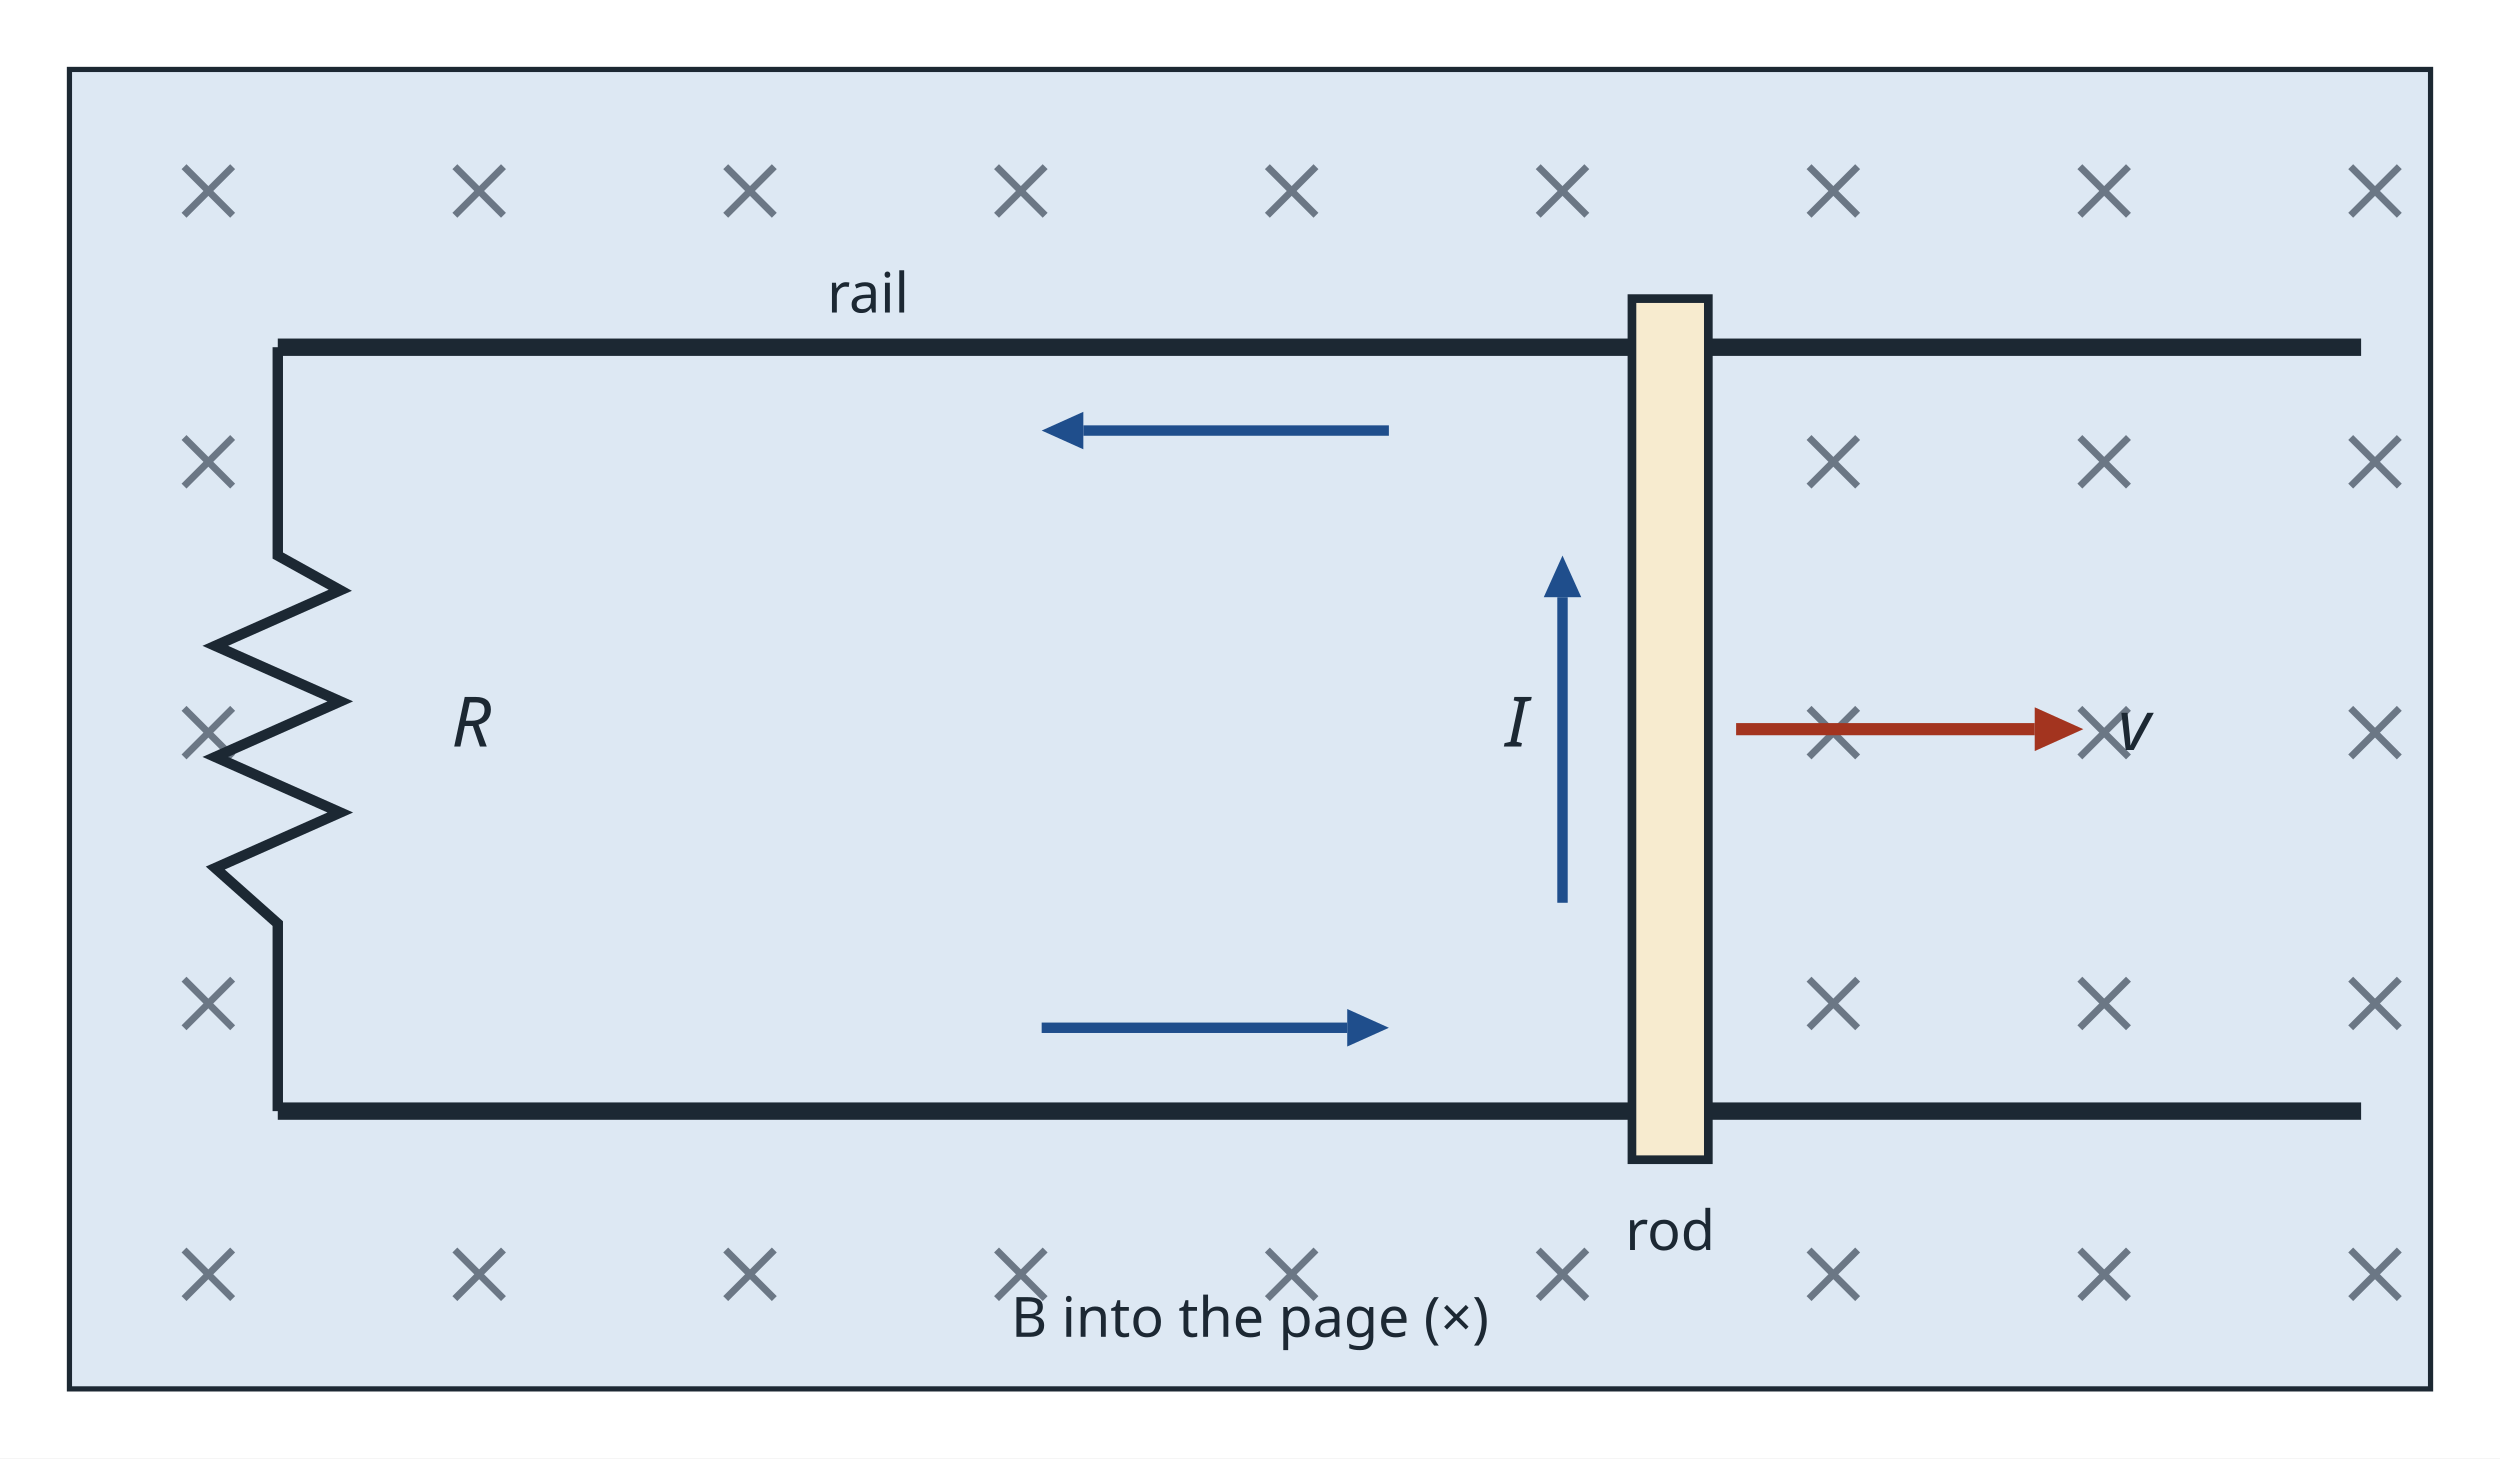
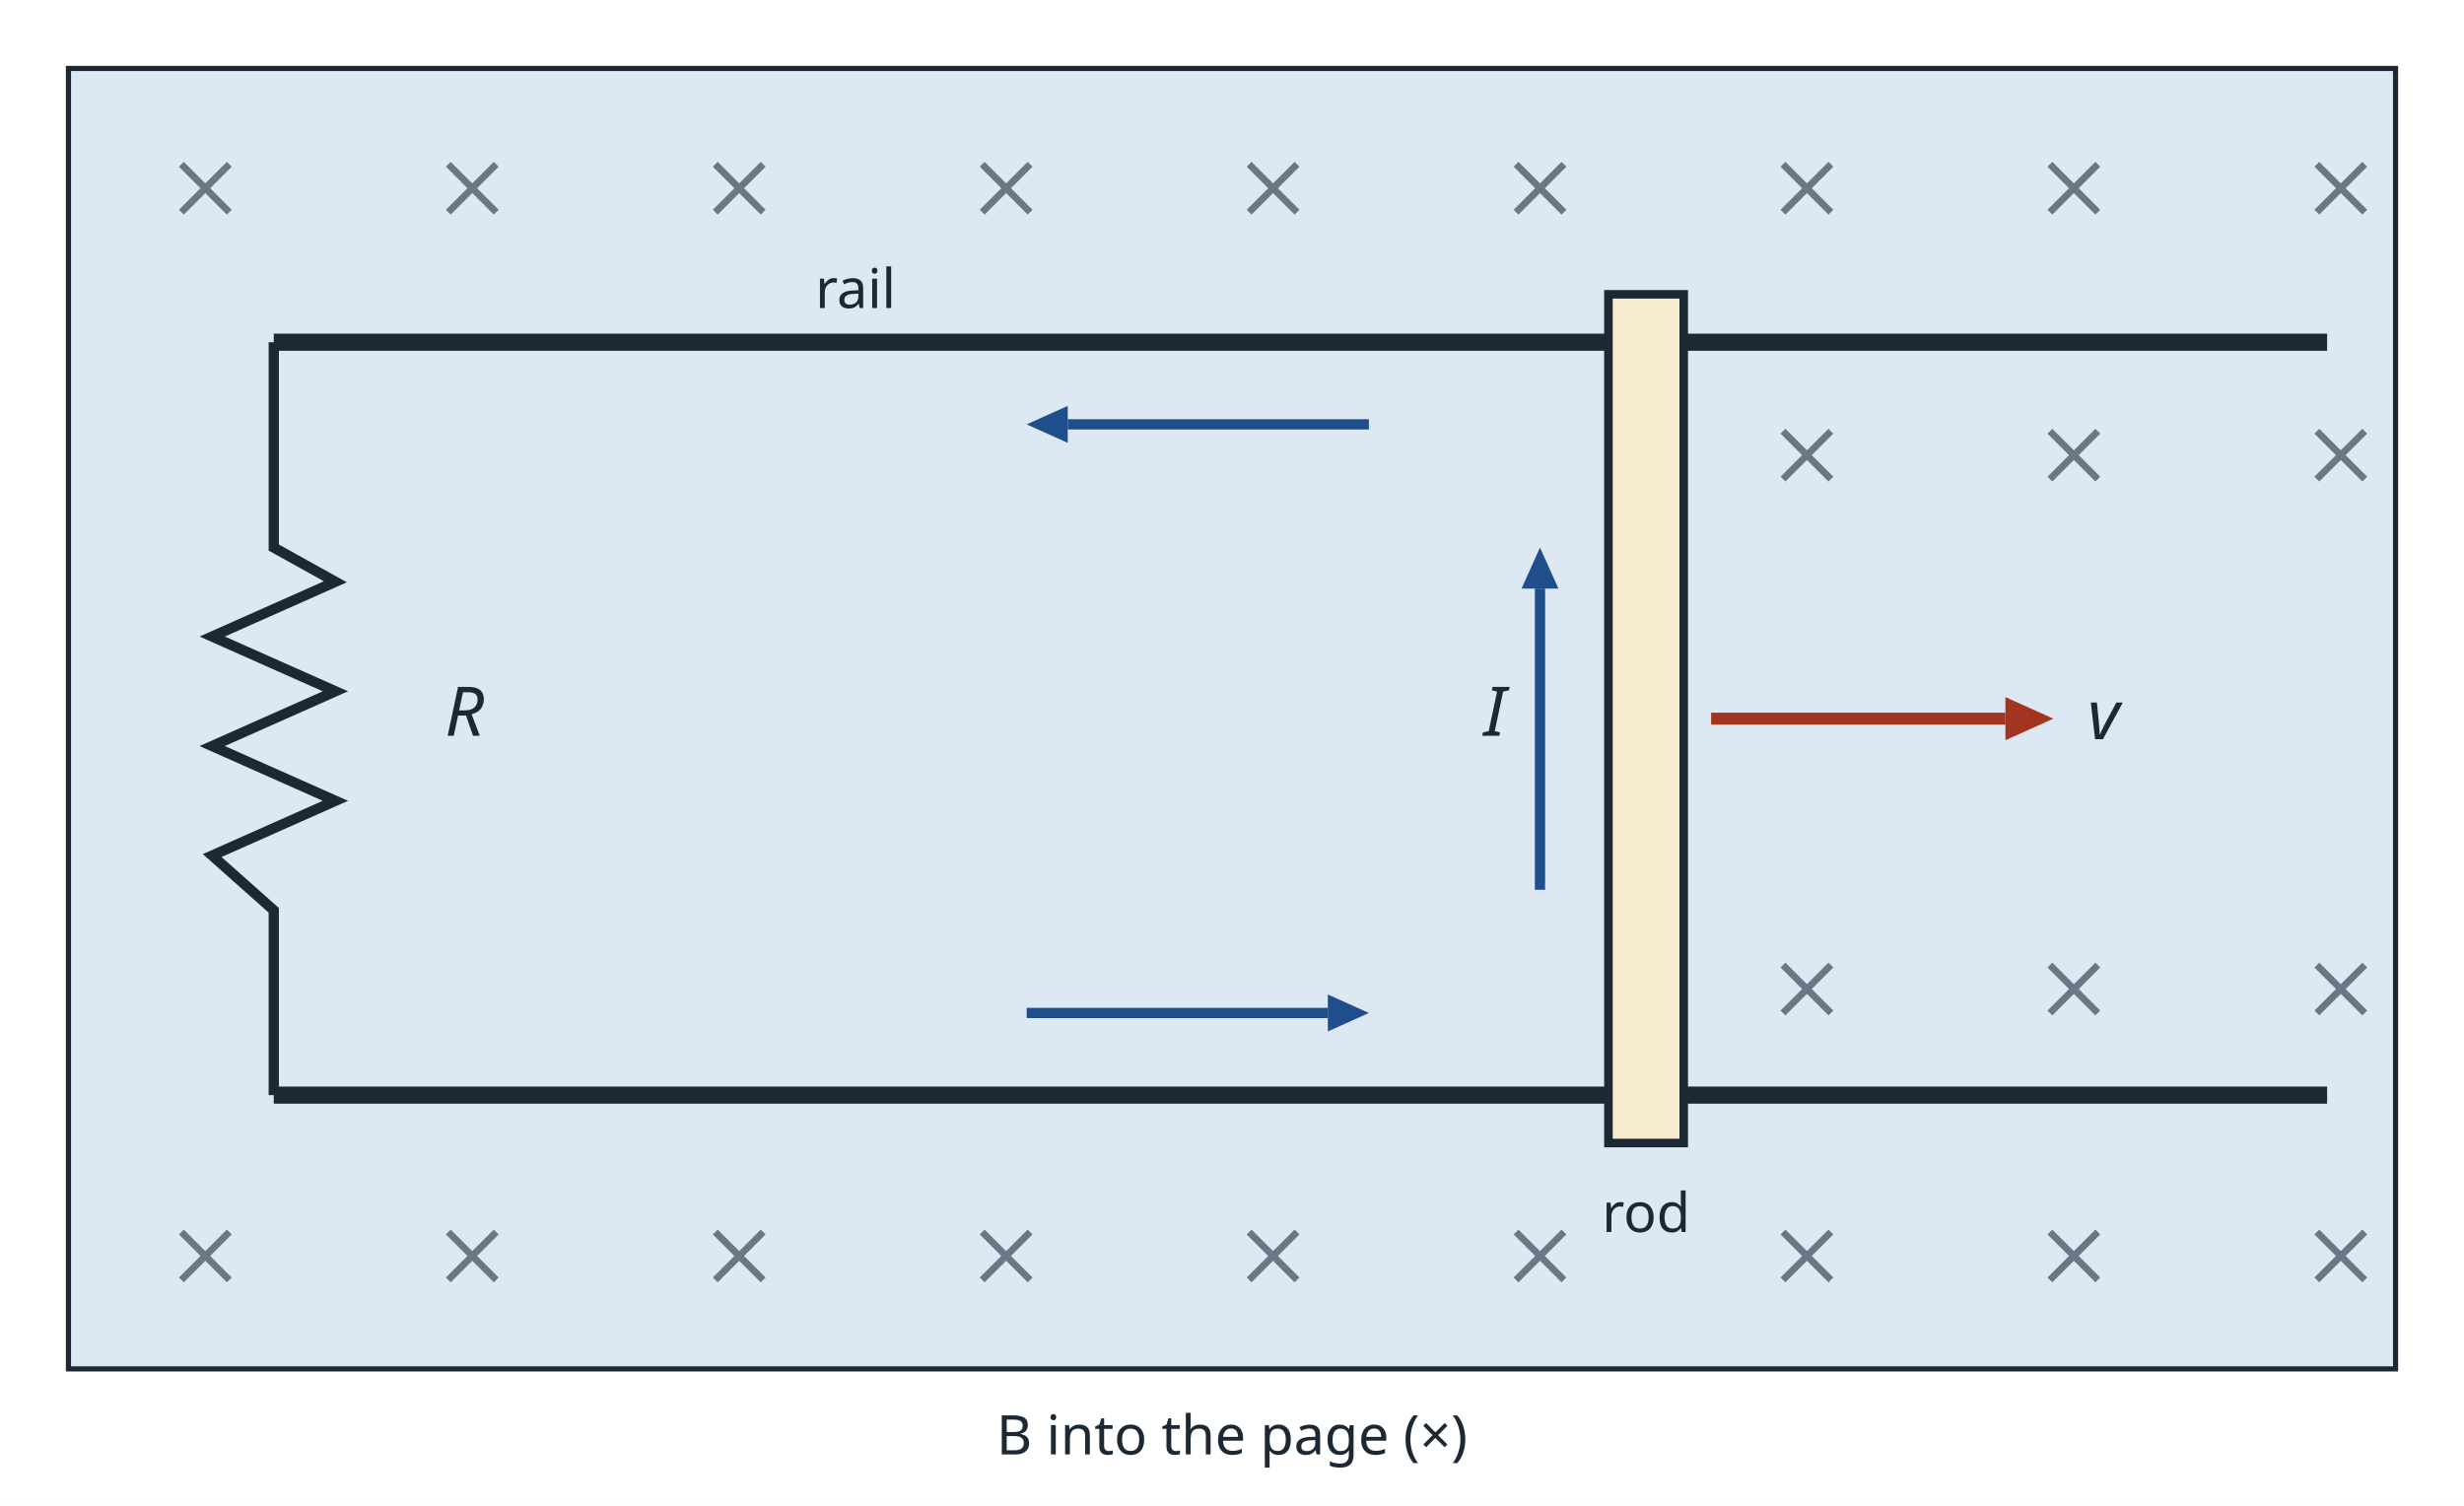
- <svg xmlns="http://www.w3.org/2000/svg" viewBox="0 0 720 420" width="720" height="420" font-family="sans-serif">
-   <rect width="720" height="420" fill="#ffffff" />
+ <svg xmlns="http://www.w3.org/2000/svg" viewBox="0 0 720 440" width="720" height="440" font-family="sans-serif">
+   <rect width="720" height="440" fill="#ffffff" />
  <rect x="20.0" y="20.0" width="680.0" height="380.0" rx="0" fill="#dde8f3" stroke="#1c2833" stroke-width="1.5" />
  <line x1="53.0" y1="48.0" x2="67.0" y2="62.0" stroke="#6b7785" stroke-width="2" />
  <line x1="53.0" y1="62.0" x2="67.0" y2="48.0" stroke="#6b7785" stroke-width="2" />
-   <line x1="53.0" y1="126.0" x2="67.0" y2="140.0" stroke="#6b7785" stroke-width="2" />
-   <line x1="53.0" y1="140.0" x2="67.0" y2="126.0" stroke="#6b7785" stroke-width="2" />
-   <line x1="53.0" y1="204.0" x2="67.0" y2="218.0" stroke="#6b7785" stroke-width="2" />
-   <line x1="53.0" y1="218.0" x2="67.0" y2="204.0" stroke="#6b7785" stroke-width="2" />
-   <line x1="53.0" y1="282.0" x2="67.0" y2="296.0" stroke="#6b7785" stroke-width="2" />
-   <line x1="53.0" y1="296.0" x2="67.0" y2="282.0" stroke="#6b7785" stroke-width="2" />
  <line x1="53.0" y1="360.0" x2="67.0" y2="374.0" stroke="#6b7785" stroke-width="2" />
  <line x1="53.0" y1="374.0" x2="67.0" y2="360.0" stroke="#6b7785" stroke-width="2" />
  <line x1="131.0" y1="48.0" x2="145.0" y2="62.0" stroke="#6b7785" stroke-width="2" />
  <line x1="131.0" y1="62.0" x2="145.0" y2="48.0" stroke="#6b7785" stroke-width="2" />
  <line x1="131.0" y1="360.0" x2="145.0" y2="374.0" stroke="#6b7785" stroke-width="2" />
  <line x1="131.0" y1="374.0" x2="145.0" y2="360.0" stroke="#6b7785" stroke-width="2" />
  <line x1="209.0" y1="48.0" x2="223.0" y2="62.0" stroke="#6b7785" stroke-width="2" />
  <line x1="209.0" y1="62.0" x2="223.0" y2="48.0" stroke="#6b7785" stroke-width="2" />
  <line x1="209.0" y1="360.0" x2="223.0" y2="374.0" stroke="#6b7785" stroke-width="2" />
  <line x1="209.0" y1="374.0" x2="223.0" y2="360.0" stroke="#6b7785" stroke-width="2" />
  <line x1="287.0" y1="48.0" x2="301.0" y2="62.0" stroke="#6b7785" stroke-width="2" />
  <line x1="287.0" y1="62.0" x2="301.0" y2="48.0" stroke="#6b7785" stroke-width="2" />
  <line x1="287.0" y1="360.0" x2="301.0" y2="374.0" stroke="#6b7785" stroke-width="2" />
  <line x1="287.0" y1="374.0" x2="301.0" y2="360.0" stroke="#6b7785" stroke-width="2" />
  <line x1="365.0" y1="48.0" x2="379.0" y2="62.0" stroke="#6b7785" stroke-width="2" />
  <line x1="365.0" y1="62.0" x2="379.0" y2="48.0" stroke="#6b7785" stroke-width="2" />
  <line x1="365.0" y1="360.0" x2="379.0" y2="374.0" stroke="#6b7785" stroke-width="2" />
  <line x1="365.0" y1="374.0" x2="379.0" y2="360.0" stroke="#6b7785" stroke-width="2" />
  <line x1="443.0" y1="48.0" x2="457.0" y2="62.0" stroke="#6b7785" stroke-width="2" />
  <line x1="443.0" y1="62.0" x2="457.0" y2="48.0" stroke="#6b7785" stroke-width="2" />
  <line x1="443.0" y1="360.0" x2="457.0" y2="374.0" stroke="#6b7785" stroke-width="2" />
  <line x1="443.0" y1="374.0" x2="457.0" y2="360.0" stroke="#6b7785" stroke-width="2" />
  <line x1="521.0" y1="48.0" x2="535.0" y2="62.0" stroke="#6b7785" stroke-width="2" />
  <line x1="521.0" y1="62.0" x2="535.0" y2="48.0" stroke="#6b7785" stroke-width="2" />
  <line x1="521.0" y1="126.0" x2="535.0" y2="140.0" stroke="#6b7785" stroke-width="2" />
  <line x1="521.0" y1="140.0" x2="535.0" y2="126.0" stroke="#6b7785" stroke-width="2" />
-   <line x1="521.0" y1="204.0" x2="535.0" y2="218.0" stroke="#6b7785" stroke-width="2" />
-   <line x1="521.0" y1="218.0" x2="535.0" y2="204.0" stroke="#6b7785" stroke-width="2" />
  <line x1="521.0" y1="282.0" x2="535.0" y2="296.0" stroke="#6b7785" stroke-width="2" />
  <line x1="521.0" y1="296.0" x2="535.0" y2="282.0" stroke="#6b7785" stroke-width="2" />
  <line x1="521.0" y1="360.0" x2="535.0" y2="374.0" stroke="#6b7785" stroke-width="2" />
  <line x1="521.0" y1="374.0" x2="535.0" y2="360.0" stroke="#6b7785" stroke-width="2" />
  <line x1="599.0" y1="48.0" x2="613.0" y2="62.0" stroke="#6b7785" stroke-width="2" />
  <line x1="599.0" y1="62.0" x2="613.0" y2="48.0" stroke="#6b7785" stroke-width="2" />
  <line x1="599.0" y1="126.0" x2="613.0" y2="140.0" stroke="#6b7785" stroke-width="2" />
  <line x1="599.0" y1="140.0" x2="613.0" y2="126.0" stroke="#6b7785" stroke-width="2" />
-   <line x1="599.0" y1="204.0" x2="613.0" y2="218.0" stroke="#6b7785" stroke-width="2" />
-   <line x1="599.0" y1="218.0" x2="613.0" y2="204.0" stroke="#6b7785" stroke-width="2" />
  <line x1="599.0" y1="282.0" x2="613.0" y2="296.0" stroke="#6b7785" stroke-width="2" />
  <line x1="599.0" y1="296.0" x2="613.0" y2="282.0" stroke="#6b7785" stroke-width="2" />
  <line x1="599.0" y1="360.0" x2="613.0" y2="374.0" stroke="#6b7785" stroke-width="2" />
  <line x1="599.0" y1="374.0" x2="613.0" y2="360.0" stroke="#6b7785" stroke-width="2" />
  <line x1="677.0" y1="48.0" x2="691.0" y2="62.0" stroke="#6b7785" stroke-width="2" />
  <line x1="677.0" y1="62.0" x2="691.0" y2="48.0" stroke="#6b7785" stroke-width="2" />
  <line x1="677.0" y1="126.0" x2="691.0" y2="140.0" stroke="#6b7785" stroke-width="2" />
  <line x1="677.0" y1="140.0" x2="691.0" y2="126.0" stroke="#6b7785" stroke-width="2" />
-   <line x1="677.0" y1="204.0" x2="691.0" y2="218.0" stroke="#6b7785" stroke-width="2" />
-   <line x1="677.0" y1="218.0" x2="691.0" y2="204.0" stroke="#6b7785" stroke-width="2" />
  <line x1="677.0" y1="282.0" x2="691.0" y2="296.0" stroke="#6b7785" stroke-width="2" />
  <line x1="677.0" y1="296.0" x2="691.0" y2="282.0" stroke="#6b7785" stroke-width="2" />
  <line x1="677.0" y1="360.0" x2="691.0" y2="374.0" stroke="#6b7785" stroke-width="2" />
  <line x1="677.0" y1="374.0" x2="691.0" y2="360.0" stroke="#6b7785" stroke-width="2" />
  <line x1="80.0" y1="100.0" x2="680.0" y2="100.0" stroke="#1c2833" stroke-width="5" />
  <line x1="80.0" y1="320.0" x2="680.0" y2="320.0" stroke="#1c2833" stroke-width="5" />
  <path d="M 80 100 L 80 160 L 98 170 L 62 186 L 98 202 L 62 218 L 98 234 L 62 250 L 80 266 L 80 320" fill="none" stroke="#1c2833" stroke-width="3" />
  <rect x="470.0" y="86.0" width="22.0" height="248.0" rx="0" fill="#f7ebcf" stroke="#1c2833" stroke-width="2.5" />
  <line x1="500.0" y1="210.0" x2="586.0" y2="210.0" stroke="#a3341f" stroke-width="3.5" />
  <polygon points="600.0,210.0 586.0,216.3 586.0,203.7" fill="#a3341f" />
  <line x1="300.0" y1="296.0" x2="388.0" y2="296.0" stroke="#1f4e8c" stroke-width="3" />
  <polygon points="400.0,296.0 388.0,301.4 388.0,290.6" fill="#1f4e8c" />
  <line x1="400.0" y1="124.0" x2="312.0" y2="124.0" stroke="#1f4e8c" stroke-width="3" />
  <polygon points="300.0,124.0 312.0,118.6 312.0,129.4" fill="#1f4e8c" />
  <line x1="450.0" y1="260.0" x2="450.0" y2="172.0" stroke="#1f4e8c" stroke-width="3" />
  <polygon points="450.0,160.0 455.4,172.0 444.6,172.0" fill="#1f4e8c" />
  <text x="610.0" y="216.0" font-size="20" text-anchor="start" fill="#1c2833" font-style="italic">v</text>
  <text x="130.0" y="215.0" font-size="20" text-anchor="start" fill="#1c2833" font-style="italic">R</text>
  <text x="440.0" y="215.0" font-size="20" text-anchor="end" fill="#1c2833" font-style="italic">I</text>
  <text x="481.0" y="360.0" font-size="16" text-anchor="middle" fill="#1c2833">rod</text>
-   <text x="360.0" y="385.0" font-size="16" text-anchor="middle" fill="#1c2833">B into the page (×)</text>
+   <text x="360.0" y="425.0" font-size="16" text-anchor="middle" fill="#1c2833">B into the page (×)</text>
  <text x="250.0" y="90.0" font-size="16" text-anchor="middle" fill="#1c2833">rail</text>
</svg>
